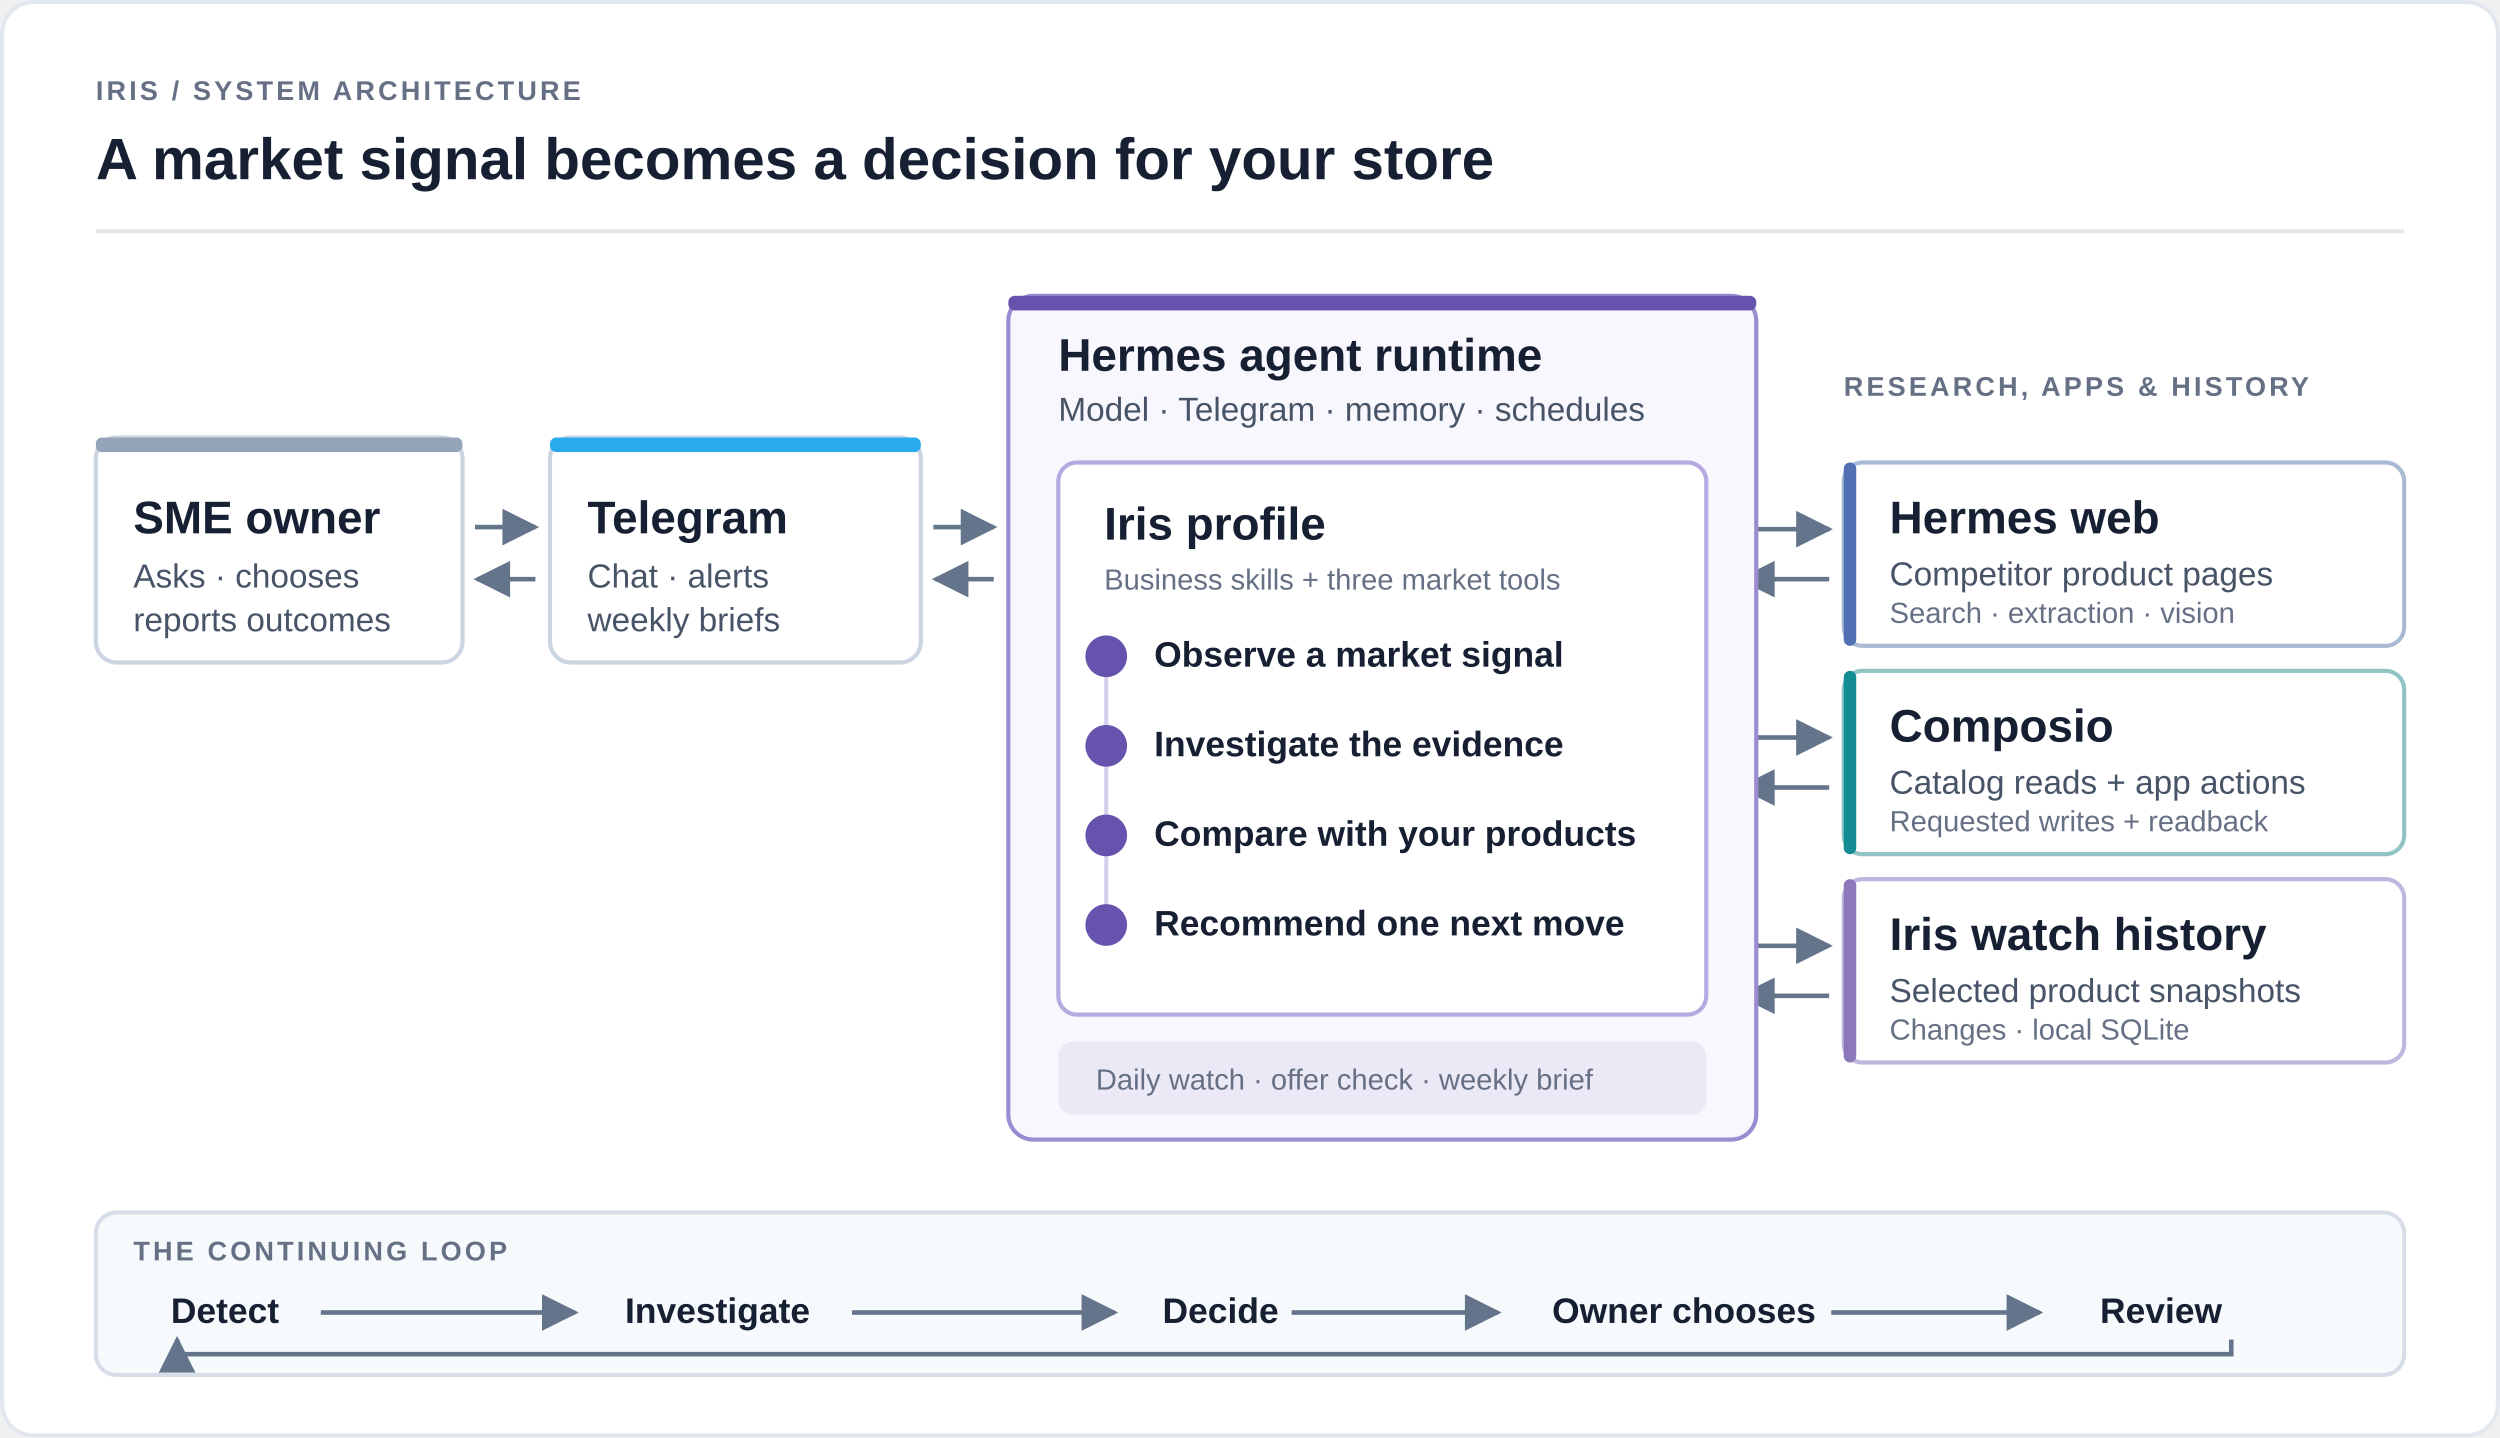
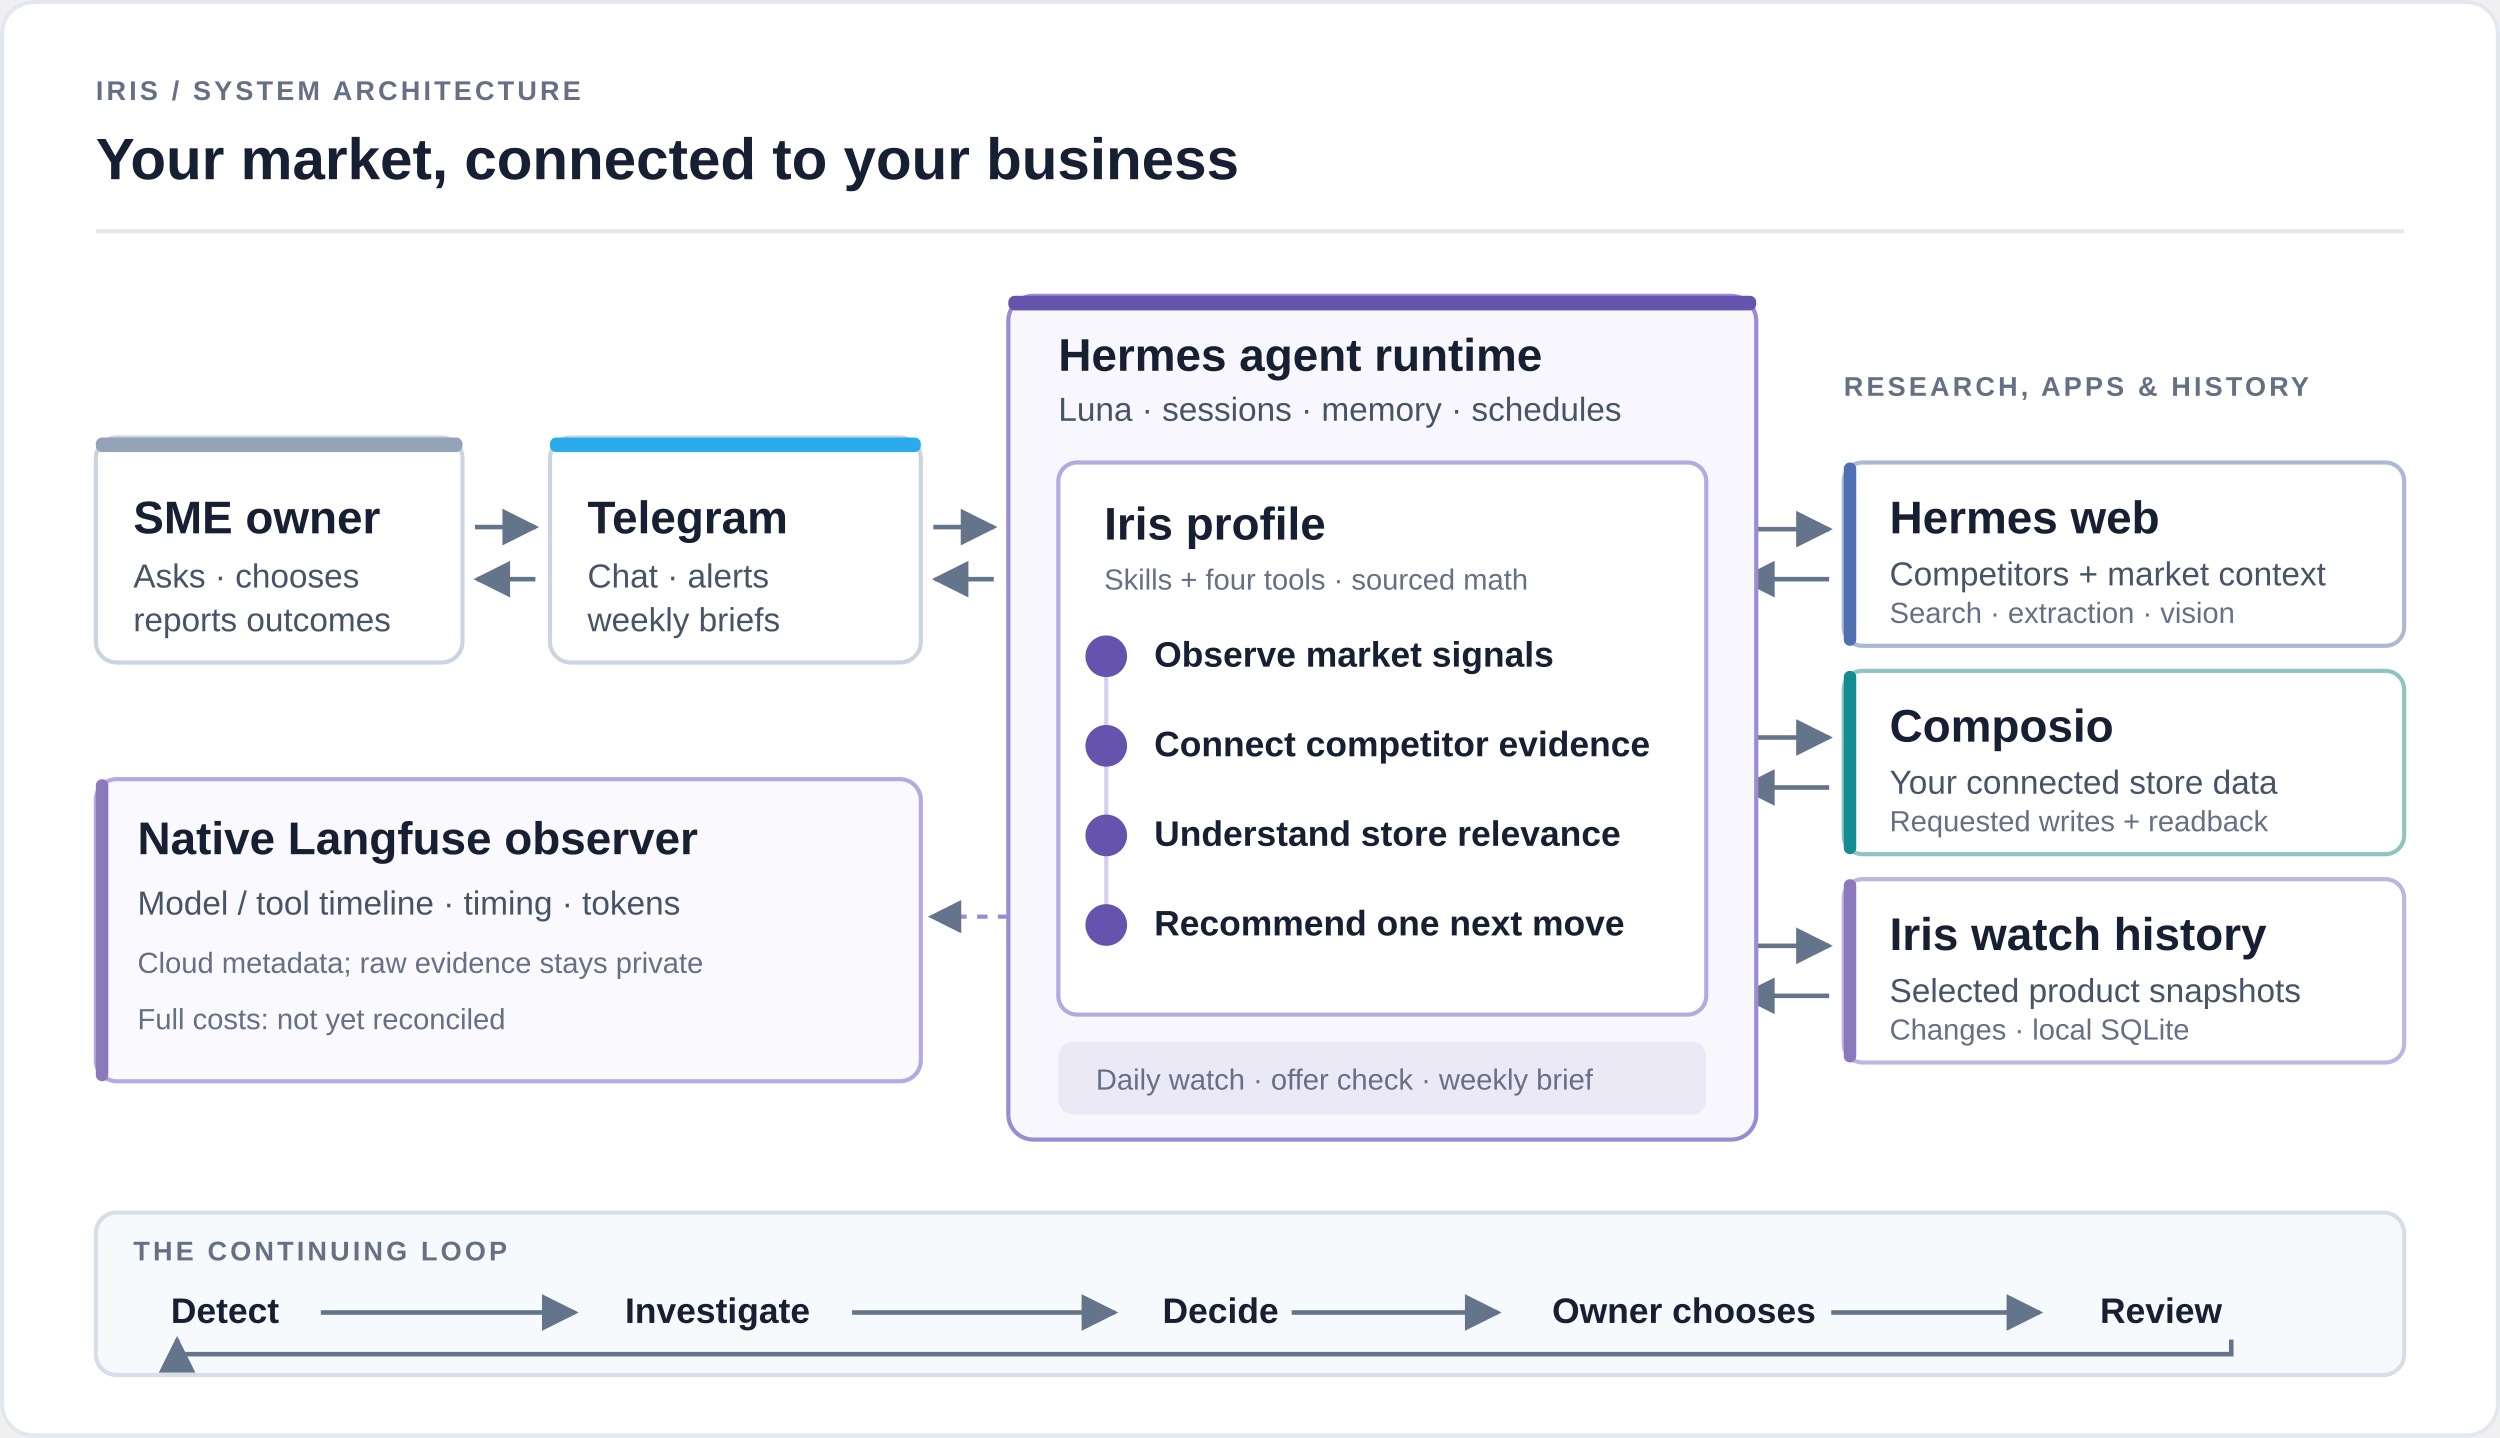
<svg xmlns="http://www.w3.org/2000/svg" width="1200" height="690" viewBox="0 0 1200 690" role="img" aria-labelledby="title desc">
  <defs>
    <marker id="arrow" viewBox="0 0 10 10" refX="9" refY="5" markerWidth="8" markerHeight="8" orient="auto-start-reverse">
      <path d="M 0 0 L 10 5 L 0 10 Z" fill="#64748b" />
    </marker>
    <style>
      text { font-family: "Segoe UI", Arial, sans-serif; fill: #172033; }
      .eyebrow { font-size: 13px; font-weight: 700; letter-spacing: 1.5px; fill: #667085; }
      .title { font-size: 28px; font-weight: 700; }
      .heading { font-size: 22px; font-weight: 700; }
      .body { font-size: 16px; fill: #475467; }
      .small { font-size: 14px; fill: #667085; }
      .step { font-size: 17px; font-weight: 600; }
      .arrow { fill: none; stroke: #64748b; stroke-width: 2.2; marker-end: url(#arrow); }
+       .observer { fill: none; stroke: #9b8bd0; stroke-width: 2; stroke-dasharray: 5 5; marker-end: url(#arrow); }
    </style>
  </defs>
  <rect width="1200" height="690" rx="16" fill="#ffffff" />
  <rect x="1" y="1" width="1198" height="688" rx="15" fill="none" stroke="#e3e8ef" stroke-width="2" />
  <text class="eyebrow" x="46" y="48">IRIS / SYSTEM ARCHITECTURE</text>
-   <text class="title" x="46" y="86">A market signal becomes a decision for your store</text>
+   <text class="title" x="46" y="86">Your market, connected to your business</text>
  <line x1="46" y1="111" x2="1154" y2="111" stroke="#e4e7ec" stroke-width="2" />
  <path class="arrow" d="M 228 253 H 257" />
  <path class="arrow" d="M 257 278 H 229" />
  <path class="arrow" d="M 448 253 H 477" />
  <path class="arrow" d="M 477 278 H 449" />
  <path class="arrow" d="M 826 254 H 878" />
  <path class="arrow" d="M 878 278 H 836" />
  <path class="arrow" d="M 826 354 H 878" />
  <path class="arrow" d="M 878 378 H 836" />
  <path class="arrow" d="M 826 454 H 878" />
  <path class="arrow" d="M 878 478 H 836" />
+   <path class="observer" d="M 484 440 H 447" />
  <rect x="46" y="210" width="176" height="108" rx="10" fill="#ffffff" stroke="#cbd5e1" stroke-width="2" />
  <rect x="46" y="210" width="176" height="7" rx="3" fill="#94a3b8" />
  <text class="heading" x="64" y="256">SME owner</text>
  <text class="body" x="64" y="282">Asks · chooses</text>
  <text class="body" x="64" y="303">reports outcomes</text>
  <rect x="264" y="210" width="178" height="108" rx="10" fill="#ffffff" stroke="#cbd5e1" stroke-width="2" />
  <rect x="264" y="210" width="178" height="7" rx="3" fill="#2aabee" />
  <text class="heading" x="282" y="256">Telegram</text>
  <text class="body" x="282" y="282">Chat · alerts</text>
  <text class="body" x="282" y="303">weekly briefs</text>
  <rect x="484" y="142" width="359" height="405" rx="12" fill="#f8f7fd" stroke="#9b8bd0" stroke-width="2" />
  <rect x="484" y="142" width="359" height="7" rx="3" fill="#6653ad" />
  <text class="heading" x="508" y="178">Hermes agent runtime</text>
-   <text class="body" x="508" y="202">Model · Telegram · memory · schedules</text>
+   <text class="body" x="508" y="202">Luna · sessions · memory · schedules</text>
  <rect x="508" y="222" width="311" height="265" rx="9" fill="#ffffff" stroke="#b6a8e0" stroke-width="2" />
  <text class="heading" x="530" y="259">Iris profile</text>
-   <text class="small" x="530" y="283">Business skills + three market tools</text>
+   <text class="small" x="530" y="283">Skills + four tools · sourced math</text>
  <line x1="531" y1="310" x2="531" y2="448" stroke="#d6cff0" stroke-width="2" />
  <circle cx="531" cy="315" r="10" fill="#6653ad" />
  <circle cx="531" cy="358" r="10" fill="#6653ad" />
  <circle cx="531" cy="401" r="10" fill="#6653ad" />
  <circle cx="531" cy="444" r="10" fill="#6653ad" />
-   <text class="step" x="554" y="320">Observe a market signal</text>
-   <text class="step" x="554" y="363">Investigate the evidence</text>
-   <text class="step" x="554" y="406">Compare with your products</text>
+   <text class="step" x="554" y="320">Observe market signals</text>
+   <text class="step" x="554" y="363">Connect competitor evidence</text>
+   <text class="step" x="554" y="406">Understand store relevance</text>
  <text class="step" x="554" y="449">Recommend one next move</text>
  <rect x="508" y="500" width="311" height="35" rx="7" fill="#ece9f7" />
  <text class="small" x="526" y="523">Daily watch · offer check · weekly brief</text>
+   <rect x="46" y="374" width="396" height="145" rx="10" fill="#faf9fd" stroke="#b6a8e0" stroke-width="2" />
+   <rect x="46" y="374" width="6" height="145" rx="3" fill="#8c79bb" />
+   <text class="heading" x="66" y="410">Native Langfuse observer</text>
+   <text class="body" x="66" y="439">Model / tool timeline · timing · tokens</text>
+   <text class="small" x="66" y="467">Cloud metadata; raw evidence stays private</text>
+   <text class="small" x="66" y="494">Full costs: not yet reconciled</text>
  <text class="eyebrow" x="885" y="190">RESEARCH, APPS &amp; HISTORY</text>
  <rect x="885" y="222" width="269" height="88" rx="9" fill="#ffffff" stroke="#aab9d4" stroke-width="2" />
  <rect x="885" y="222" width="6" height="88" rx="3" fill="#5070b3" />
  <text class="heading" x="907" y="256">Hermes web</text>
-   <text class="body" x="907" y="281">Competitor product pages</text>
+   <text class="body" x="907" y="281">Competitors + market context</text>
  <text class="small" x="907" y="299">Search · extraction · vision</text>
  <rect x="885" y="322" width="269" height="88" rx="9" fill="#ffffff" stroke="#90c4c4" stroke-width="2" />
  <rect x="885" y="322" width="6" height="88" rx="3" fill="#138c93" />
  <text class="heading" x="907" y="356">Composio</text>
-   <text class="body" x="907" y="381">Catalog reads + app actions</text>
+   <text class="body" x="907" y="381">Your connected store data</text>
  <text class="small" x="907" y="399">Requested writes + readback</text>
  <rect x="885" y="422" width="269" height="88" rx="9" fill="#ffffff" stroke="#c0b5de" stroke-width="2" />
  <rect x="885" y="422" width="6" height="88" rx="3" fill="#8c79bb" />
  <text class="heading" x="907" y="456">Iris watch history</text>
  <text class="body" x="907" y="481">Selected product snapshots</text>
  <text class="small" x="907" y="499">Changes · local SQLite</text>
  <rect x="46" y="582" width="1108" height="78" rx="10" fill="#f7fafc" stroke="#d7dee8" stroke-width="2" />
  <text class="eyebrow" x="64" y="605">THE CONTINUING LOOP</text>
  <text class="step" x="82" y="635">Detect</text>
  <text class="step" x="300" y="635">Investigate</text>
  <text class="step" x="558" y="635">Decide</text>
  <text class="step" x="745" y="635">Owner chooses</text>
  <text class="step" x="1008" y="635">Review</text>
  <path class="arrow" d="M 154 630 H 276" />
  <path class="arrow" d="M 409 630 H 535" />
  <path class="arrow" d="M 620 630 H 719" />
  <path class="arrow" d="M 879 630 H 979" />
  <path class="arrow" d="M 1071 643 V 650 H 85 V 643" />
</svg>
